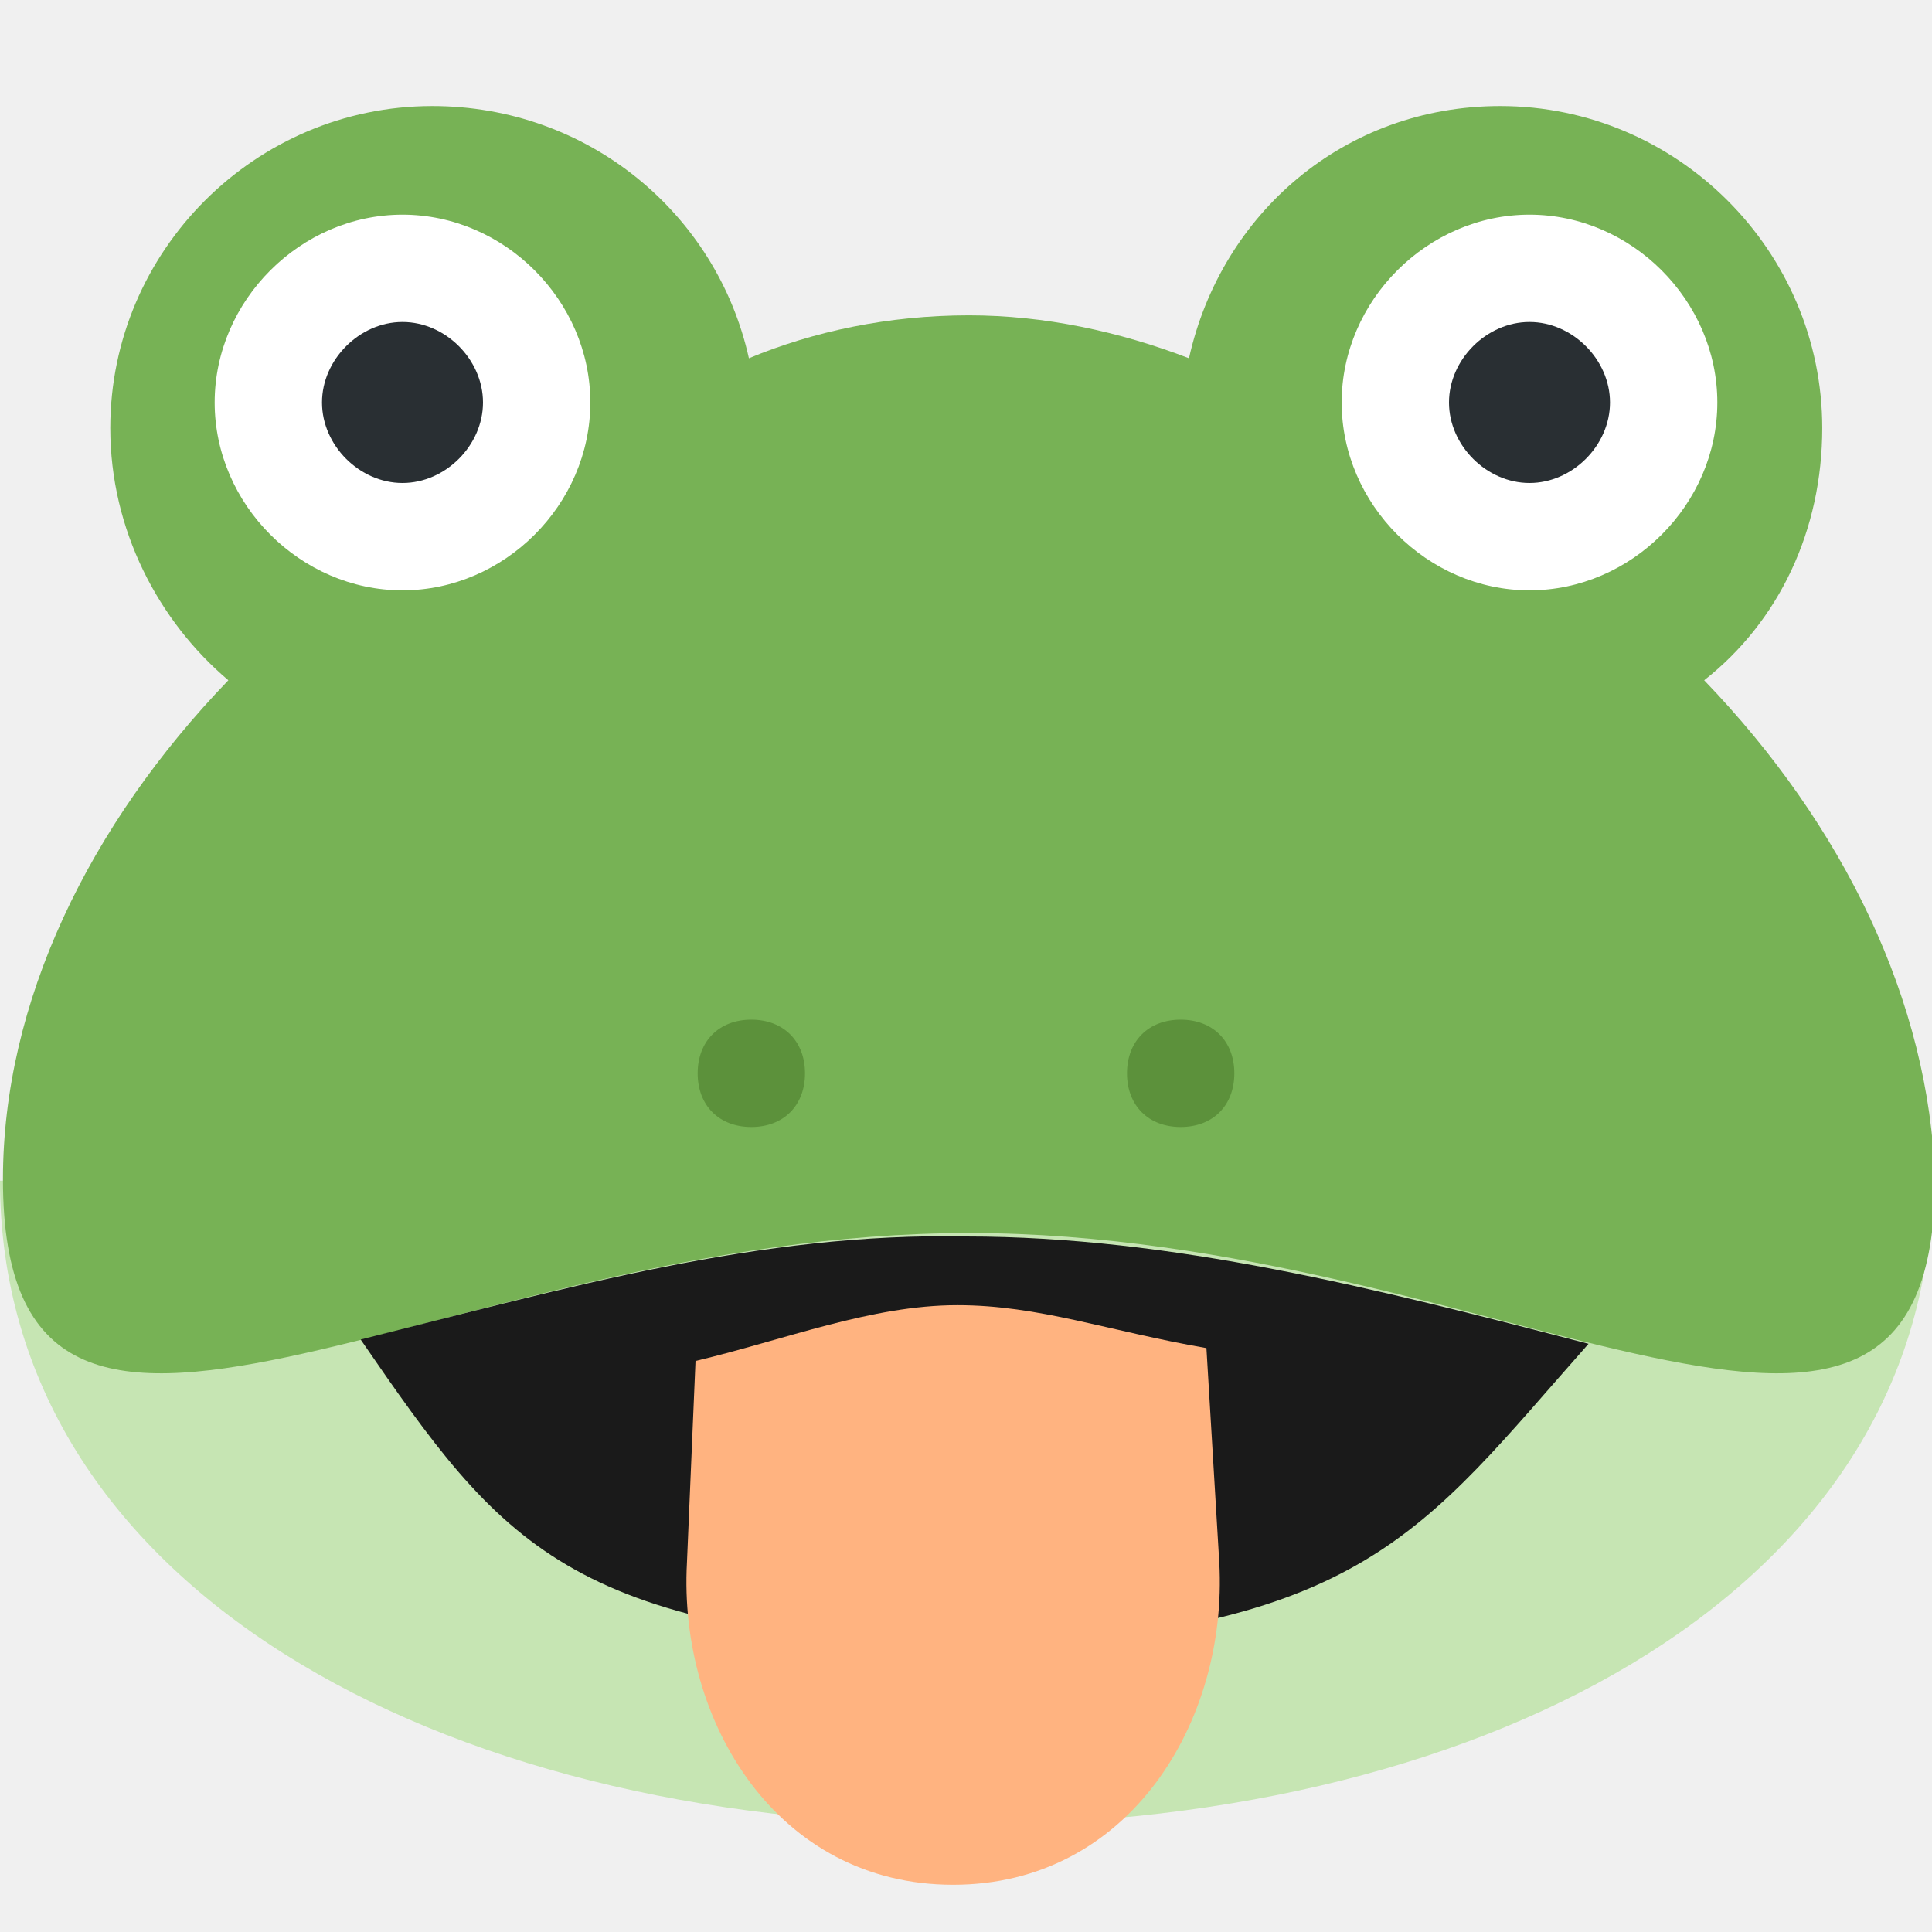
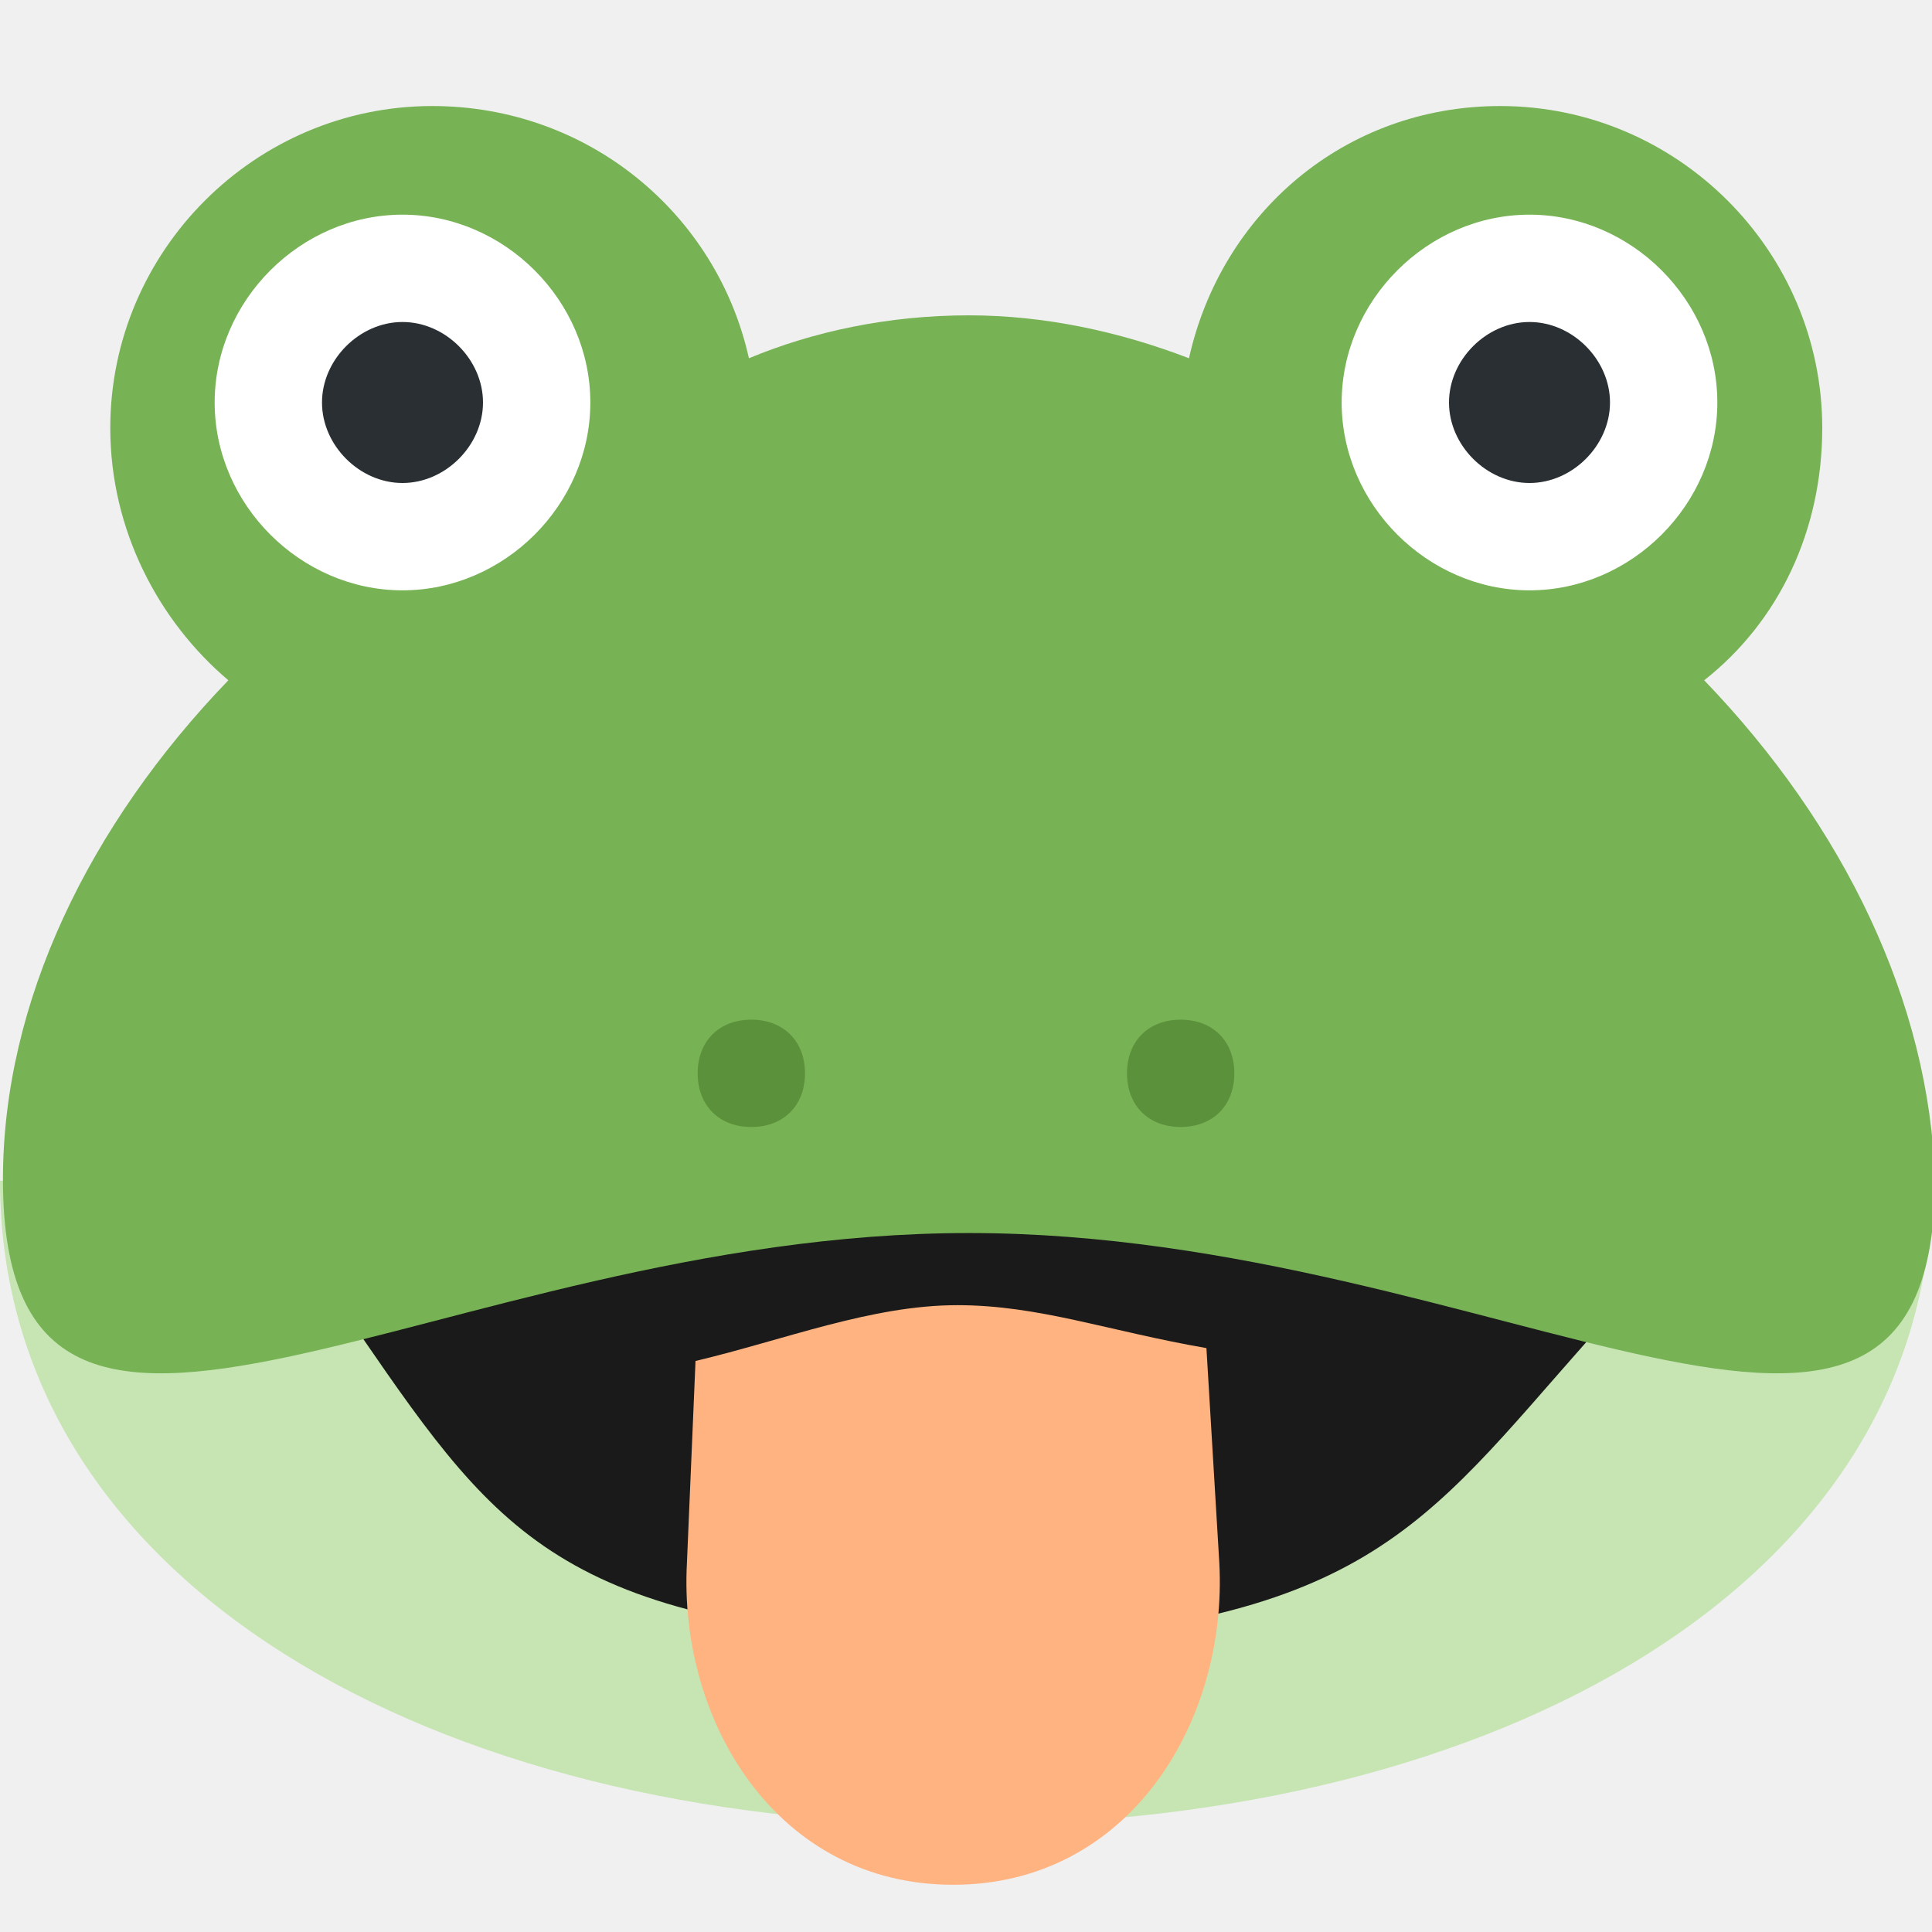
<svg xmlns="http://www.w3.org/2000/svg" version="1.1" id="svg2" x="0px" y="0px" viewBox="0 0 45 45" style="enable-background:new 0 0 45 45;" xml:space="preserve">
  <style type="text/css">
	.st0{fill:#C6E5B3;}
- 	.st1{fill:#77B255;}
- 	.st2{fill:#FFFFFF;}
- 	.st3{fill:#292F33;}
- 	.st4{fill:#5C913B;}
- 	.st5{fill:#1A1A1A;}
+ 	.st1{fill:#1A1A1A;}
+ 	.st2{fill:#77B255;}
+ 	.st3{fill:#FFFFFF;}
+ 	.st4{fill:#292F33;}
+ 	.st5{fill:#5C913B;}
	.st6{fill:#FFB380;}
</style>
  <g id="g20" transform="matrix(1.25,0,0,-1.25,45,27.5)">
    <path id="path22_00000014604267714962132210000010741352474212251807_" class="st0" d="M0,0" />
    <path id="path22_00000050638851462843441130000018122668000246725267_" class="st0" d="M0,0   c0-7.5-8.1-12-18-12S-36-7.5-36,0H0z" />
  </g>
+   <path id="path833_00000004522421563886120410000004445084914094375868_" class="st1" d="  M8.4,31.1c3.3,4.8,4.8,6.8,14.1,7.2c9.3-0.4,10.6-2.7,14.5-7.1c-5-1.3-9.5-3.4-14.3-3.4C17.9,27.8,13.2,29.9,8.4,31.1z" />
  <g id="g24" transform="matrix(1.25,0,0,-1.25,39.69362,15.84475)">
-     <path id="path26" class="st1" d="M0,0c1.4,1.1,2.2,2.8,2.2,4.7c0,3.3-2.7,6-6,6   c-2.9,0-5.2-2-5.8-4.7c-1.3,0.5-2.7,0.8-4.1,0.8c-1.5,0-2.9-0.3-4.1-0.8c-0.6,2.7-3,4.7-5.9,4.7c-3.3,0-6-2.7-6-6   c0-1.9,0.9-3.6,2.2-4.7c-2.6-2.7-4.2-6-4.2-9.3c0-7.5,8.1-1,18-1c9.9,0,18-6.5,18,1C4.2-6,2.6-2.7,0,0" />
+     <path id="path26" class="st2" d="M0,0c1.4,1.1,2.2,2.8,2.2,4.7c0,3.3-2.7,6-6,6   c-2.9,0-5.2-2-5.8-4.7c-1.3,0.5-2.7,0.8-4.1,0.8c-1.5,0-2.9-0.3-4.1-0.8c-0.6,2.7-3,4.7-5.9,4.7c-3.3,0-6-2.7-6-6   c0-1.9,0.9-3.6,2.2-4.7c-2.6-2.7-4.2-6-4.2-9.3c0-7.5,8.1-1,18-1s18-6.5,18,1C4.2-6,2.6-2.7,0,0" />
  </g>
  <g id="g28" transform="matrix(1.25,0,0,-1.25,13.75,9.375)">
-     <path id="path30" class="st2" d="M0,0c0-1.9-1.6-3.5-3.5-3.5S-7-1.9-7,0s1.6,3.5,3.5,3.5   S0,1.9,0,0" />
+     <path id="path30" class="st3" d="M0,0c0-1.9-1.6-3.5-3.5-3.5S-7-1.9-7,0s1.6,3.5,3.5,3.5   S0,1.9,0,0" />
  </g>
  <g id="g32" transform="matrix(1.25,0,0,-1.25,11.25,9.375)">
-     <path id="path34" class="st3" d="M0,0c0-0.8-0.7-1.5-1.5-1.5S-3-0.8-3,0s0.7,1.5,1.5,1.5   S0,0.8,0,0" />
+     <path id="path34" class="st4" d="M0,0c0-0.8-0.7-1.5-1.5-1.5S-3-0.8-3,0s0.7,1.5,1.5,1.5   S0,0.8,0,0" />
  </g>
  <g id="g36" transform="matrix(1.25,0,0,-1.25,40,9.375)">
-     <path id="path38" class="st2" d="M0,0c0-1.9-1.6-3.5-3.5-3.5S-7-1.9-7,0s1.6,3.5,3.5,3.5   S0,1.9,0,0" />
+     <path id="path38" class="st3" d="M0,0c0-1.9-1.6-3.5-3.5-3.5S-7-1.9-7,0s1.6,3.5,3.5,3.5   S0,1.9,0,0" />
  </g>
  <g id="g40" transform="matrix(1.25,0,0,-1.25,37.5,9.375)">
-     <path id="path42" class="st3" d="M0,0c0-0.8-0.7-1.5-1.5-1.5S-3-0.8-3,0s0.7,1.5,1.5,1.5   S0,0.8,0,0" />
+     <path id="path42" class="st4" d="M0,0c0-0.8-0.7-1.5-1.5-1.5S-3-0.8-3,0s0.7,1.5,1.5,1.5   S0,0.8,0,0" />
  </g>
  <g id="g44" transform="matrix(1.25,0,0,-1.25,18.75,25)">
-     <path id="path46" class="st4" d="M0,0c0-0.6-0.4-1-1-1s-1,0.4-1,1s0.4,1,1,1S0,0.6,0,0" />
+     <path id="path46" class="st5" d="M0,0c0-0.6-0.4-1-1-1s-1,0.4-1,1s0.4,1,1,1S0,0.6,0,0" />
  </g>
  <g id="g48" transform="matrix(1.25,0,0,-1.25,28.75,25)">
-     <path id="path50" class="st4" d="M0,0c0-0.6-0.4-1-1-1s-1,0.4-1,1s0.4,1,1,1S0,0.6,0,0" />
+     <path id="path50" class="st5" d="M0,0c0-0.6-0.4-1-1-1s-1,0.4-1,1s0.4,1,1,1S0,0.6,0,0" />
  </g>
  <g id="g44-6" transform="matrix(1.25,0,0,-6.440943,24.67666,36.20236)">
</g>
-   <path id="path833_00000004522421563886120410000004445084914094375868_" class="st5" d="  M8.4,31.2c3.3,4.8,4.8,6.8,14.1,7.2c9.3-0.4,10.6-2.7,14.5-7.1c-5-1.3-9.7-2.5-14.5-2.5C17.7,28.7,13.2,30,8.4,31.2z" />
  <path id="path38-3" class="st6" d="M16.2,31.7L16,36.4  c-0.2,3.7,2.1,7.5,6.2,7.5s6.4-3.8,6.2-7.5l-0.3-5c-2.3-0.4-3.9-1-5.8-1C20.3,30.4,18.3,31.2,16.2,31.7" />
</svg>
